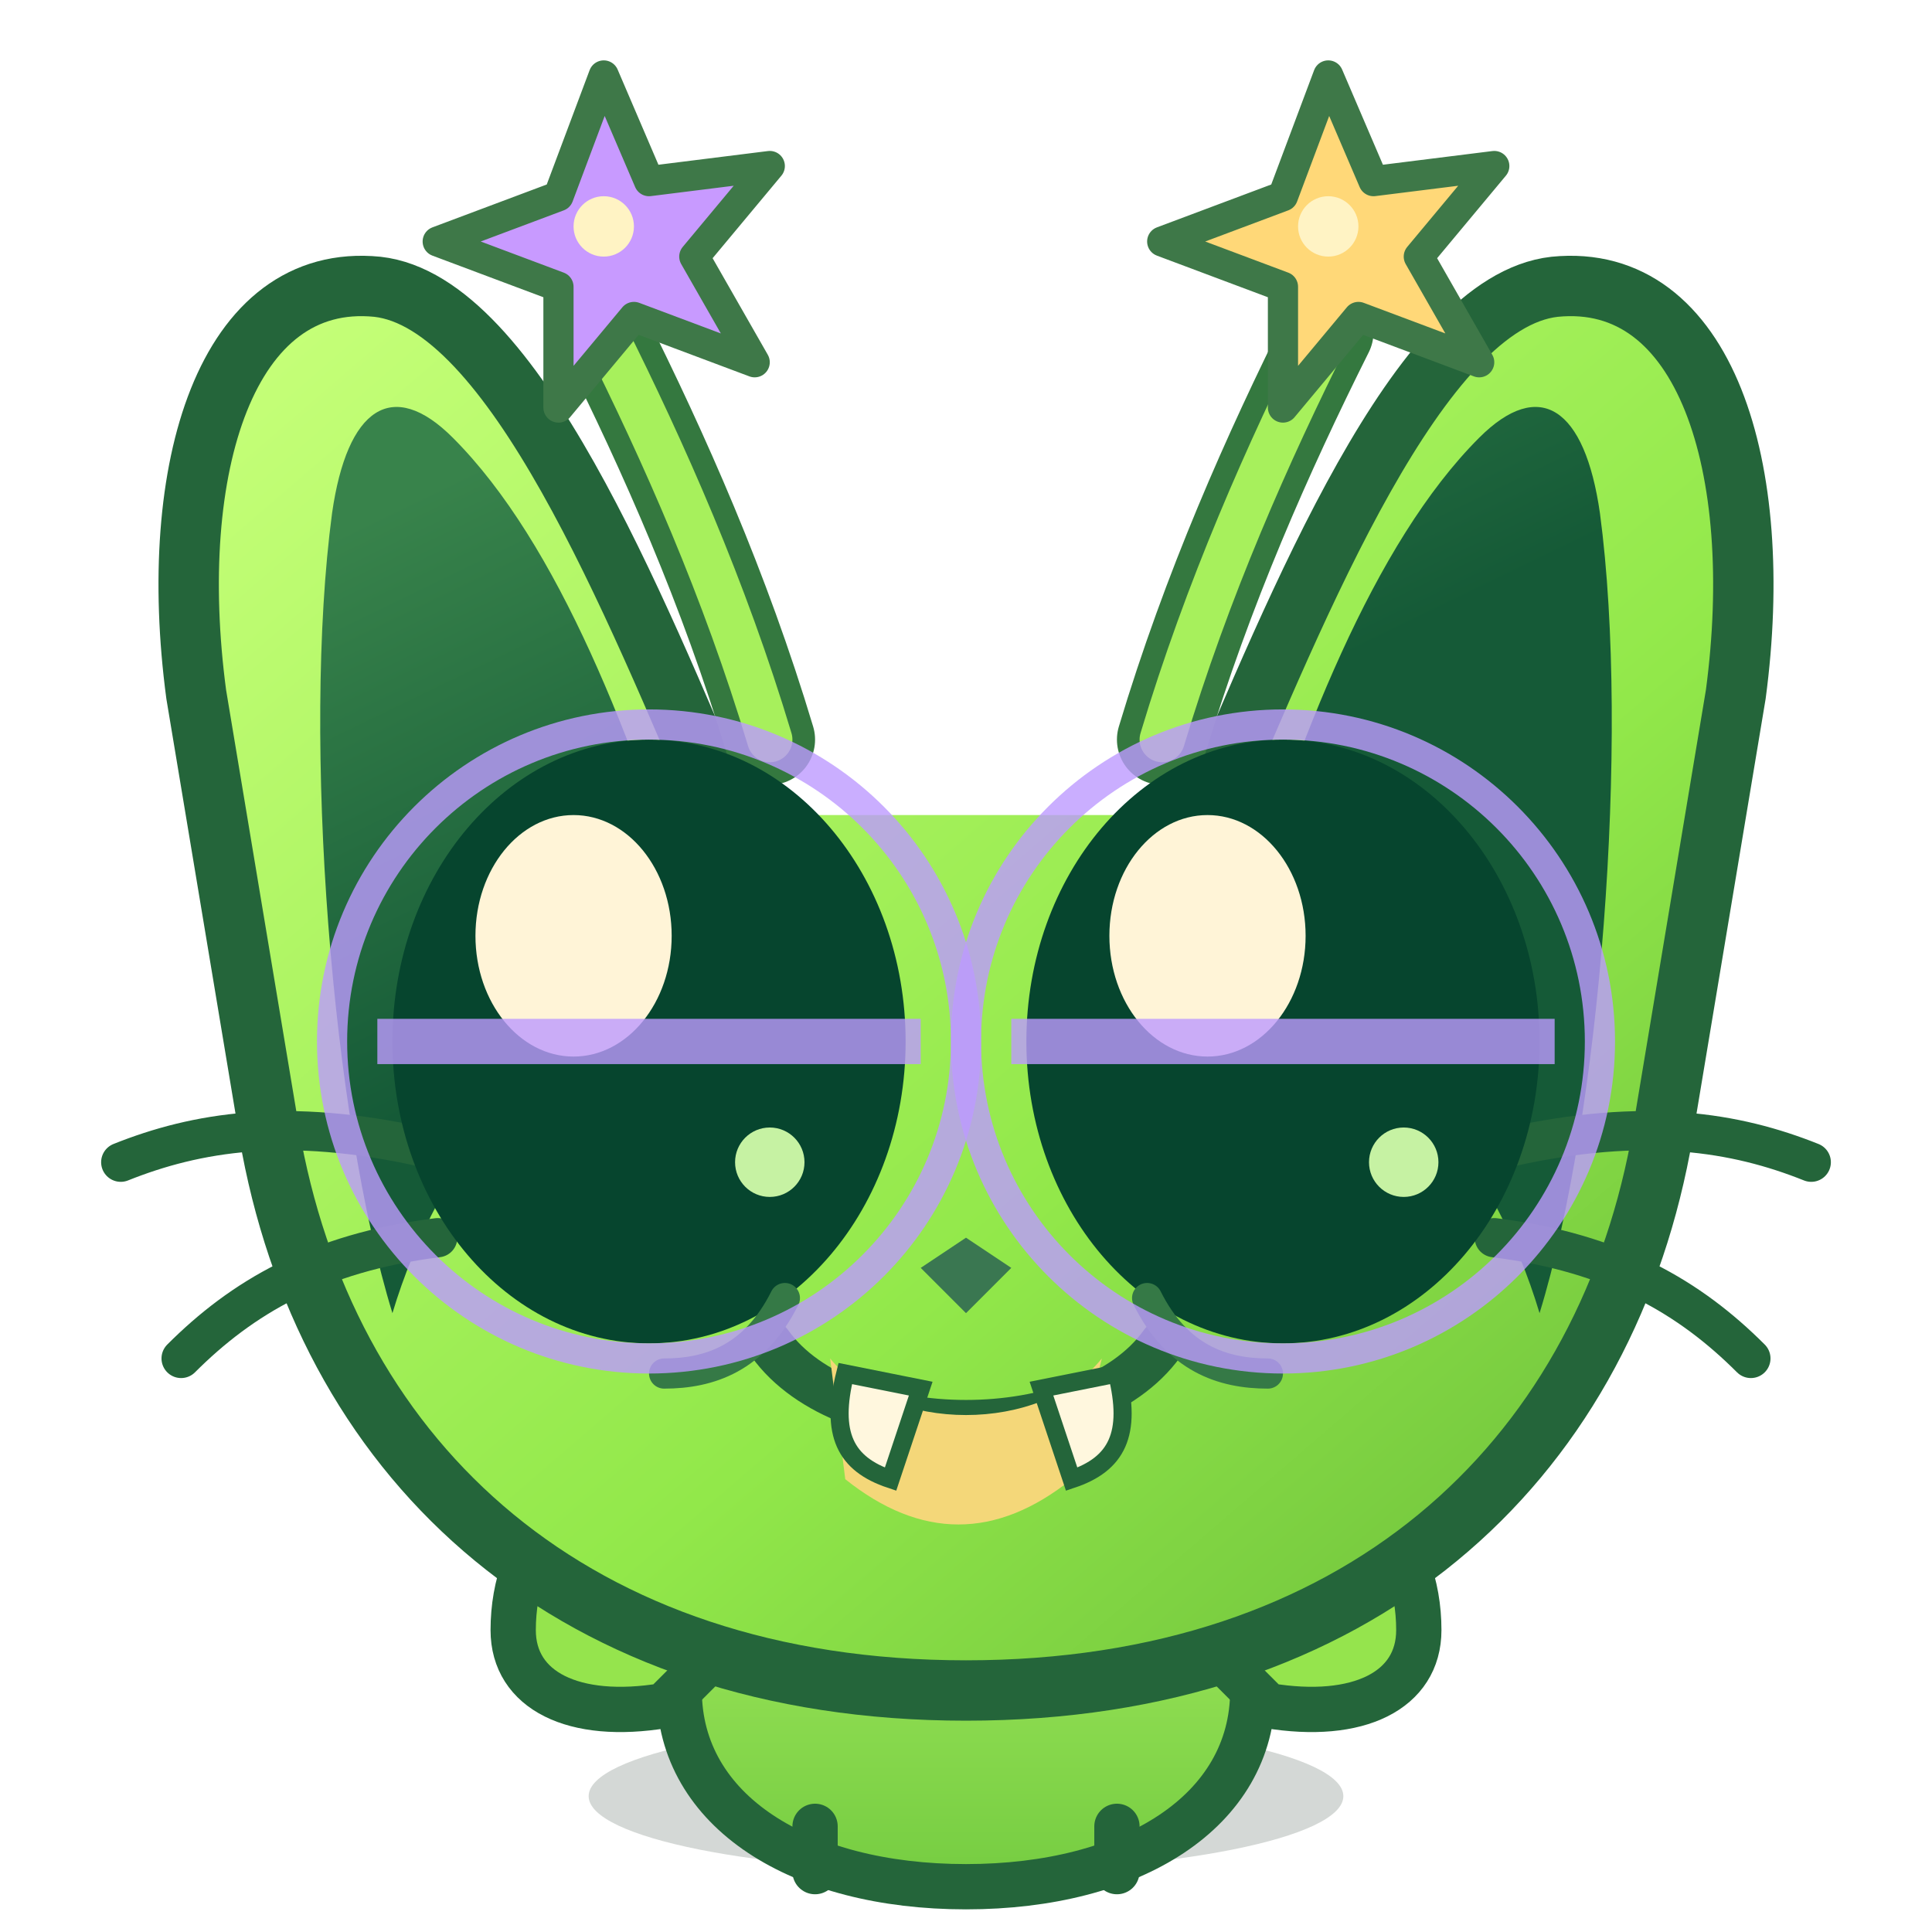
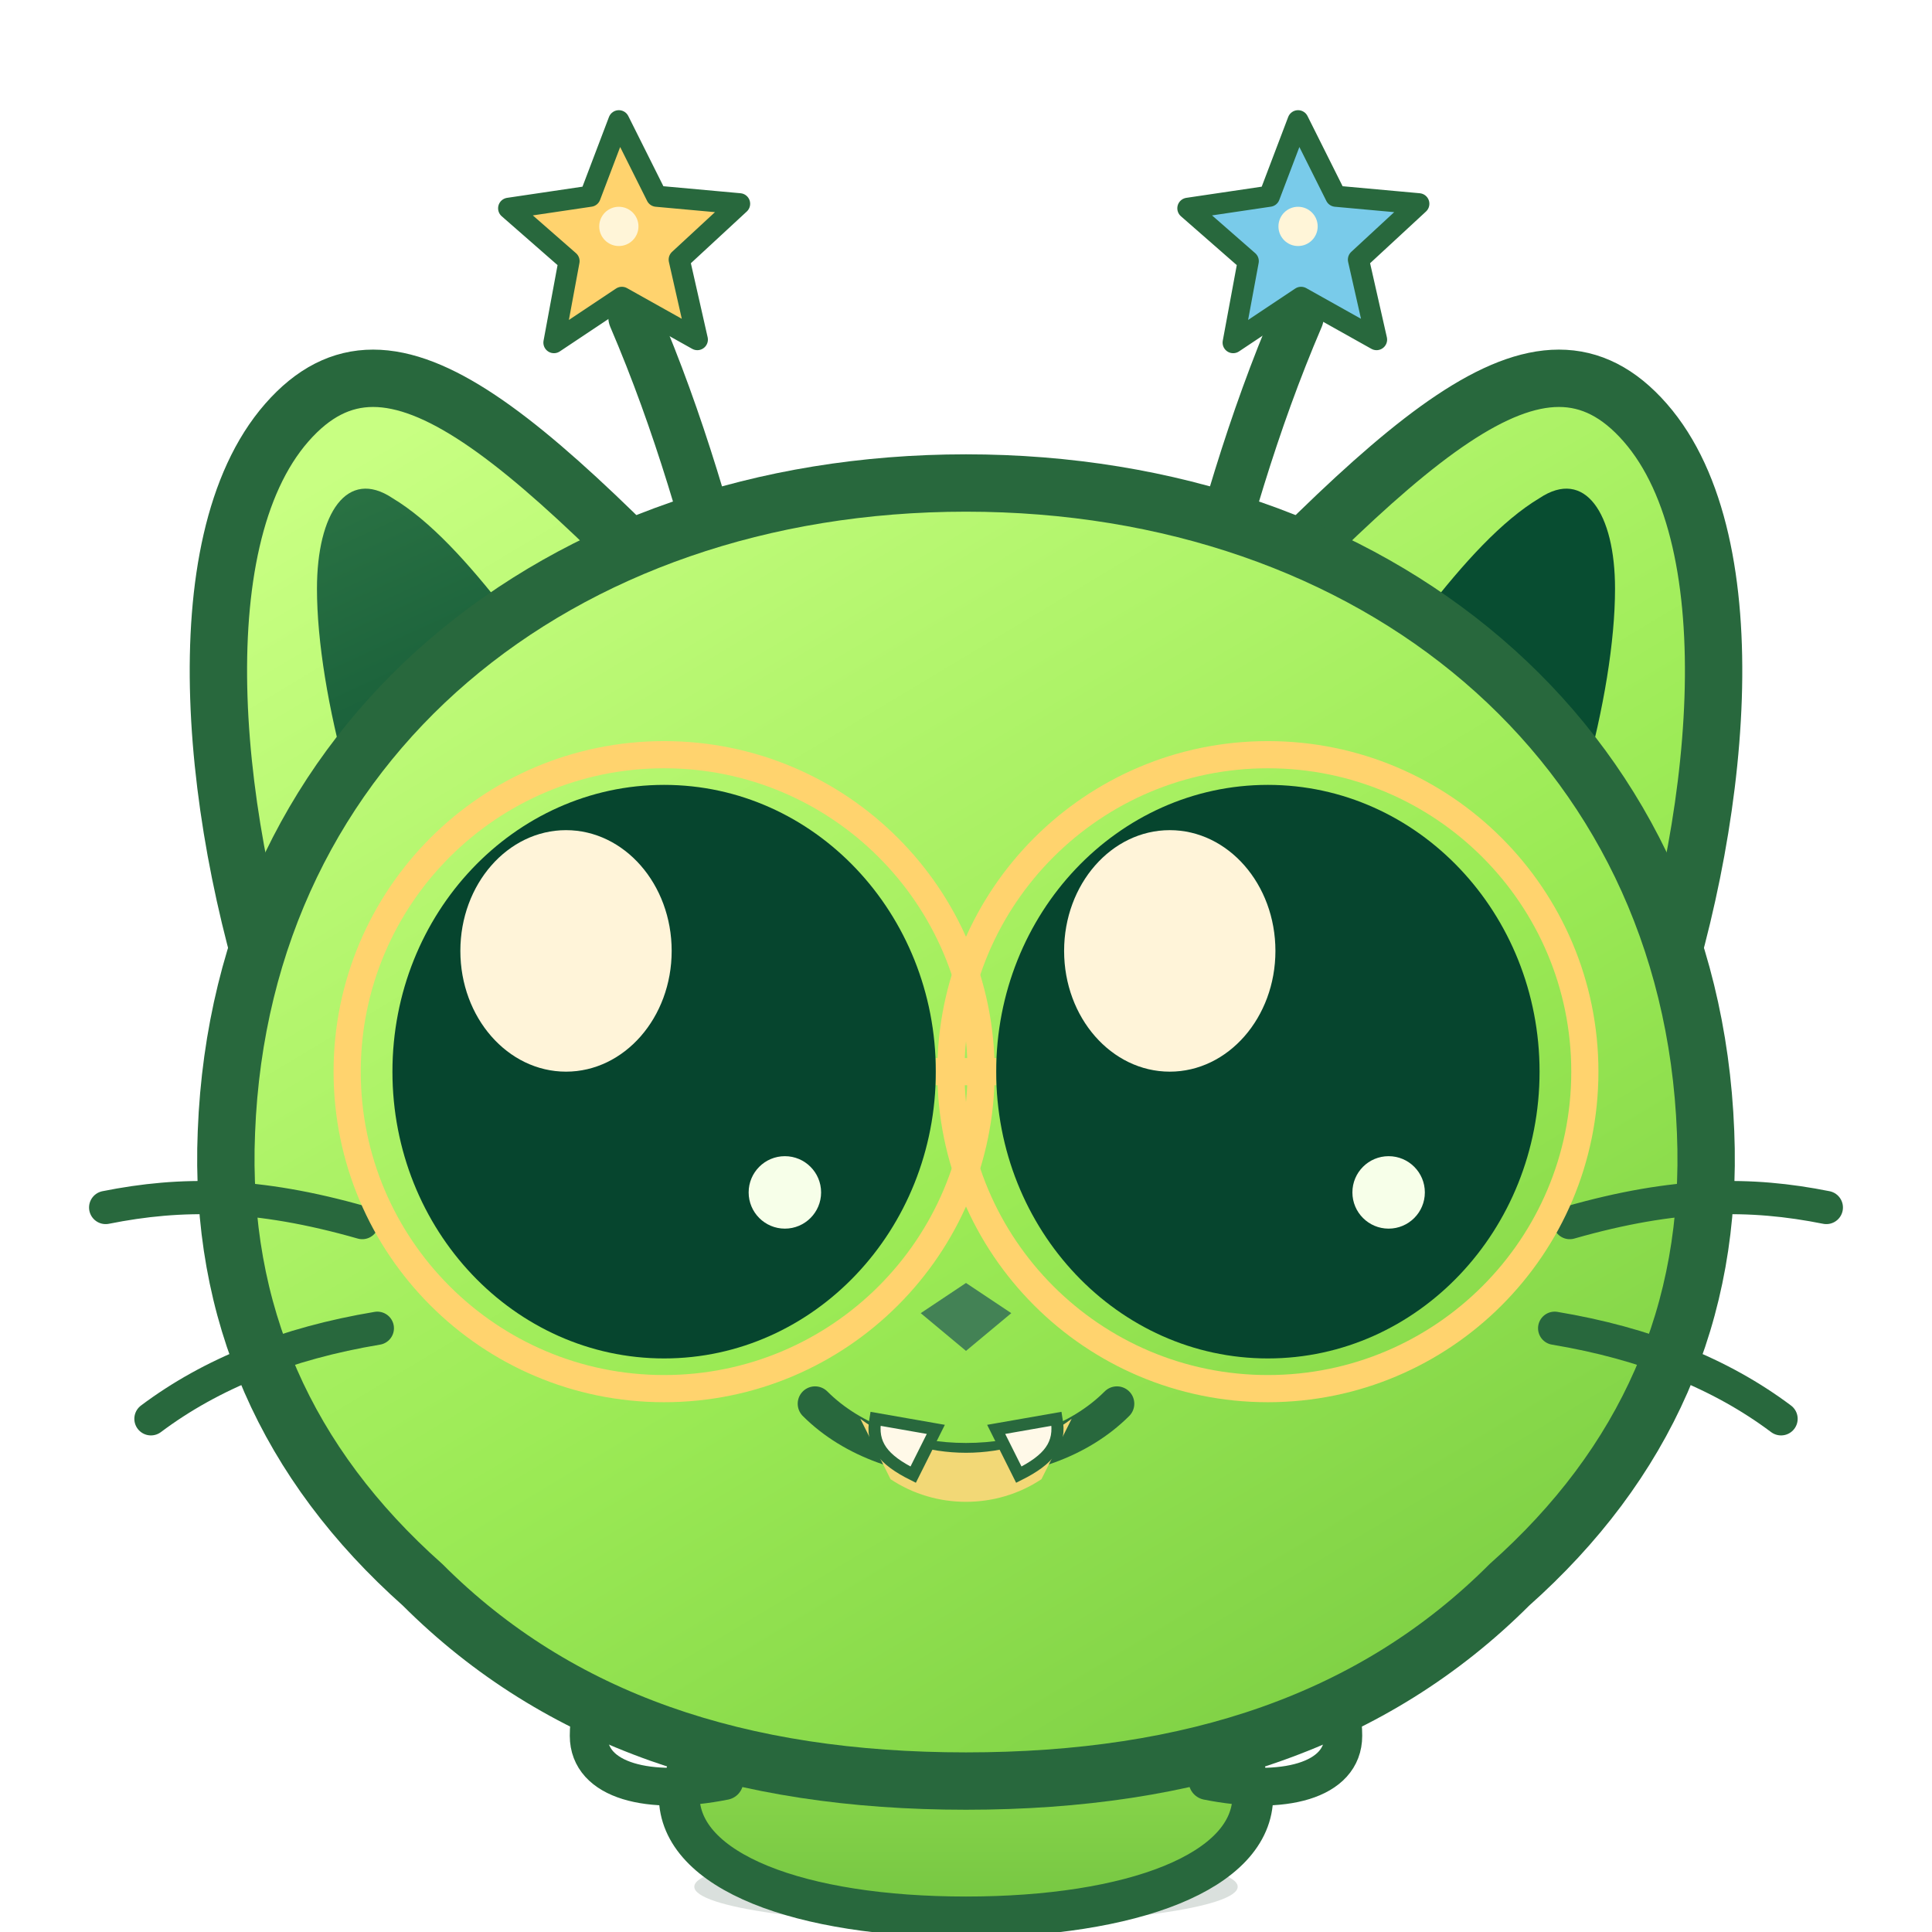
<svg xmlns="http://www.w3.org/2000/svg" viewBox="0 0 128 128" fill="none">
  <defs>
-     <linearGradient id="fur" x1="23" y1="18" x2="104" y2="112" gradientUnits="userSpaceOnUse">
-       <stop stop-color="#C5FF78" />
-       <stop offset=".62" stop-color="#92E84A" />
-       <stop offset="1" stop-color="#6DBF3B" />
+     <linearGradient id="fur" x1="34" y1="24" x2="91" y2="119" gradientUnits="userSpaceOnUse">
+       <stop stop-color="#C8FF82" />
+       <stop offset=".58" stop-color="#9BEA55" />
+       <stop offset="1" stop-color="#7BCD43" />
    </linearGradient>
-     <linearGradient id="ear" x1="23" y1="35" x2="39" y2="68" gradientUnits="userSpaceOnUse">
-       <stop stop-color="#38834B" />
-       <stop offset="1" stop-color="#155A37" />
+     <linearGradient id="ear" x1="24" y1="24" x2="41" y2="61" gradientUnits="userSpaceOnUse">
+       <stop stop-color="#317A47" />
+       <stop offset="1" stop-color="#084D31" />
    </linearGradient>
-     <linearGradient id="body" x1="64" y1="88" x2="64" y2="126" gradientUnits="userSpaceOnUse">
-       <stop stop-color="#B9F86B" />
-       <stop offset="1" stop-color="#73CB40" />
+     <linearGradient id="body" x1="64" y1="102" x2="64" y2="128" gradientUnits="userSpaceOnUse">
+       <stop stop-color="#A7EE58" />
+       <stop offset="1" stop-color="#73C441" />
    </linearGradient>
  </defs>
-   <ellipse cx="64" cy="119" rx="25" ry="5" fill="#112719" opacity=".18" />
-   <path d="M49 84h30l4 28c0 8-8 13-19 13s-19-5-19-13z" fill="url(#body)" stroke="#24653A" stroke-width="3" />
-   <path d="M46 97c-8 0-12 5-12 11 0 4 4 6 10 5l8-8M82 97c8 0 12 5 12 11 0 4-4 6-10 5l-8-8" fill="#95E44D" stroke="#24653A" stroke-width="3" stroke-linecap="round" />
-   <path d="M54 121v3m20-3v3" stroke="#24653A" stroke-width="3" stroke-linecap="round" />
-   <path d="M48 54C42 40 34 20 25 19 15 18 11 31 13 46l5 30c4 21 20 36 46 36s42-15 46-36l5-30c2-15-2-28-12-27-9 1-17 21-23 35" fill="url(#fur)" stroke="#24653A" stroke-width="4" stroke-linejoin="round" />
-   <path d="M22 34c1-7 4-9 8-5 7 7 12 20 16 33-10 6-17 15-20 25-4-13-6-38-4-53Zm84 0c-1-7-4-9-8-5-7 7-12 20-16 33 10 6 17 15 20 25 4-13 6-38 4-53Z" fill="url(#ear)" />
-   <path d="M51 49C48 39 44 30 40 22M77 49c3-10 7-19 11-27" stroke="#34783F" stroke-width="6" stroke-linecap="round" />
-   <path d="M51 49C48 39 44 30 40 22M77 49c3-10 7-19 11-27" stroke="#A7F05C" stroke-width="3" stroke-linecap="round" />
-   <path d="M40 5 43 12 51 11 46 17 50 24 42 21 37 27 37 19 29 16 37 13Z" fill="#C89AFF" stroke="#3E7848" stroke-width="2" stroke-linejoin="round" />
-   <path d="m88 5 3 7 8-1-5 6 4 7-8-3-5 6v-8l-8-3 8-3Z" fill="#FFD878" stroke="#3E7848" stroke-width="2" stroke-linejoin="round" />
-   <circle cx="40" cy="15" r="2" fill="#FFF3C4" />
-   <circle cx="88" cy="15" r="2" fill="#FFF3C4" />
-   <path d="M28 76c-9-2-15-1-20 1m21 5c-8 1-13 4-17 8m88-14c9-2 15-1 20 1m-21 5c8 1 13 4 17 8" stroke="#24653A" stroke-width="2.6" stroke-linecap="round" />
-   <ellipse cx="43" cy="69" rx="17" ry="20" fill="#06452E" />
-   <ellipse cx="85" cy="69" rx="17" ry="20" fill="#06452E" />
-   <ellipse cx="38" cy="62" rx="6.5" ry="8" fill="#FFF4D7" />
-   <ellipse cx="80" cy="62" rx="6.5" ry="8" fill="#FFF4D7" />
-   <circle cx="51" cy="77" r="2.3" fill="#C6F2A3" />
-   <circle cx="93" cy="77" r="2.3" fill="#C6F2A3" />
-   <path d="m61 84 3-2 3 2-3 3z" fill="#3A7751" />
-   <path d="M51 89c5 7 21 7 26 0" stroke="#24653A" stroke-width="3" stroke-linecap="round" />
-   <path d="M55 90c4 5 14 5 18 0l-2 8c-5 4-10 4-15 0z" fill="#F4D779" />
-   <path d="m56 91 5 1-2 6c-3-1-4-3-3-7Zm18 0-5 1 2 6c3-1 4-3 3-7Z" fill="#FFF7DE" stroke="#24653A" stroke-width="1.2" />
-   <path d="M52 86c-2 4-5 5-8 5m32-5c2 4 5 5 8 5" stroke="#357946" stroke-width="2" stroke-linecap="round" />
-   <path d="M25 69h36m6 0h36" stroke="#bd9aff" stroke-width="3" opacity=".8" />
-   <circle cx="43" cy="69" r="21" stroke="#bd9aff" stroke-width="2" opacity=".8" />
-   <circle cx="85" cy="69" r="21" stroke="#bd9aff" stroke-width="2" opacity=".8" />
+   <ellipse cx="64" cy="125" rx="18" ry="2.5" fill="#163A24" opacity=".16" />
+   <path d="M49 106c1-9 7-13 15-13s14 4 15 13l4 13c0 5-8 8-19 8s-19-3-19-8z" fill="url(#body)" stroke="#28683D" stroke-width="2.7" />
+   <path d="M48 109c-6-1-9 2-9 6 0 3 4 4 9 3m32-9c6-1 9 2 9 6 0 3-4 4-9 3" stroke="#28683D" stroke-width="2.5" stroke-linecap="round" />
+   <path d="M19 69c-5-14-7-33 0-41 7-8 16 1 33 19l-4 27z" fill="url(#fur)" stroke="#28683D" stroke-width="3.8" stroke-linejoin="round" />
+   <path d="M109 69c5-14 7-33 0-41-7-8-16 1-33 19l4 27z" fill="url(#fur)" stroke="#28683D" stroke-width="3.8" stroke-linejoin="round" />
+   <path d="M21 39c0-5 2-8 5-6 5 3 10 11 16 19-6 2-11 6-14 12-4-7-7-18-7-25Zm86 0c0-5-2-8-5-6-5 3-10 11-16 19 6 2 11 6 14 12 4-7 7-18 7-25Z" fill="url(#ear)" />
+   <path d="M49 43c-2-8-4-15-7-22m37 22c2-8 4-15 7-22" stroke="#28683D" stroke-width="3.4" stroke-linecap="round" />
+   <path d="m41 8 2.5 5 5.5.5-4 3.7 1.2 5.3-5-2.8-4.5 3 1-5.4-4-3.5 5.4-.8Z" fill="#FFD36E" stroke="#28683D" stroke-width="1.4" stroke-linejoin="round" />
+   <path d="m86 8 2.5 5 5.5.5-4 3.7 1.2 5.3-5-2.8-4.5 3 1-5.4-4-3.5 5.4-.8Z" fill="#79CBEA" stroke="#28683D" stroke-width="1.4" stroke-linejoin="round" />
+   <circle cx="41" cy="15" r="1.3" fill="#FFF5D8" />
+   <circle cx="86" cy="15" r="1.3" fill="#FFF5D8" />
+   <path d="M64 32c-27 0-48 17-49 43-.5 12 4 22 13 30 9 9 21 13 36 13s27-4 36-13c9-8 13.5-18 13-30-1-26-22-43-49-43Z" fill="url(#fur)" stroke="#28683D" stroke-width="3.8" />
+   <path d="M24 81c-7-2-12-2-17-1m18 8c-6 1-11 3-15 6m94-13c7-2 12-2 17-1m-18 8c6 1 11 3 15 6" stroke="#28683D" stroke-width="2.2" stroke-linecap="round" />
+   <ellipse cx="44" cy="71" rx="18" ry="19" fill="#06452E" />
+   <ellipse cx="84" cy="71" rx="18" ry="19" fill="#06452E" />
+   <ellipse cx="37.5" cy="63" rx="7" ry="8" fill="#FFF4D9" />
+   <ellipse cx="77.5" cy="63" rx="7" ry="8" fill="#FFF4D9" />
+   <circle cx="52" cy="79" r="2.4" fill="#F7FFE9" />
+   <circle cx="92" cy="79" r="2.4" fill="#F7FFE9" />
+   <path d="m61 87 3-2 3 2-3 2.5z" fill="#438255" />
+   <path d="M54 93c5 5 15 5 20 0" stroke="#28683D" stroke-width="2.3" stroke-linecap="round" />
+   <path d="M57 94c4 3 10 3 14 0l-2 4c-3 2-7 2-10 0z" fill="#F2D876" />
+   <path d="m58 94 4 .7-1.5 3c-2-1-2.8-2-2.5-3.7Zm12 0-4 .7 1.5 3c2-1 2.8-2 2.5-3.7Z" fill="#FFF9E8" stroke="#28683D" stroke-width=".8" />
+   <circle cx="44" cy="71" r="21" stroke="#FFD36E" stroke-width="1.8" />
+   <circle cx="84" cy="71" r="21" stroke="#FFD36E" stroke-width="1.8" />
+   <path d="M62 71h4" stroke="#FFD36E" stroke-width="1.8" />
</svg>
